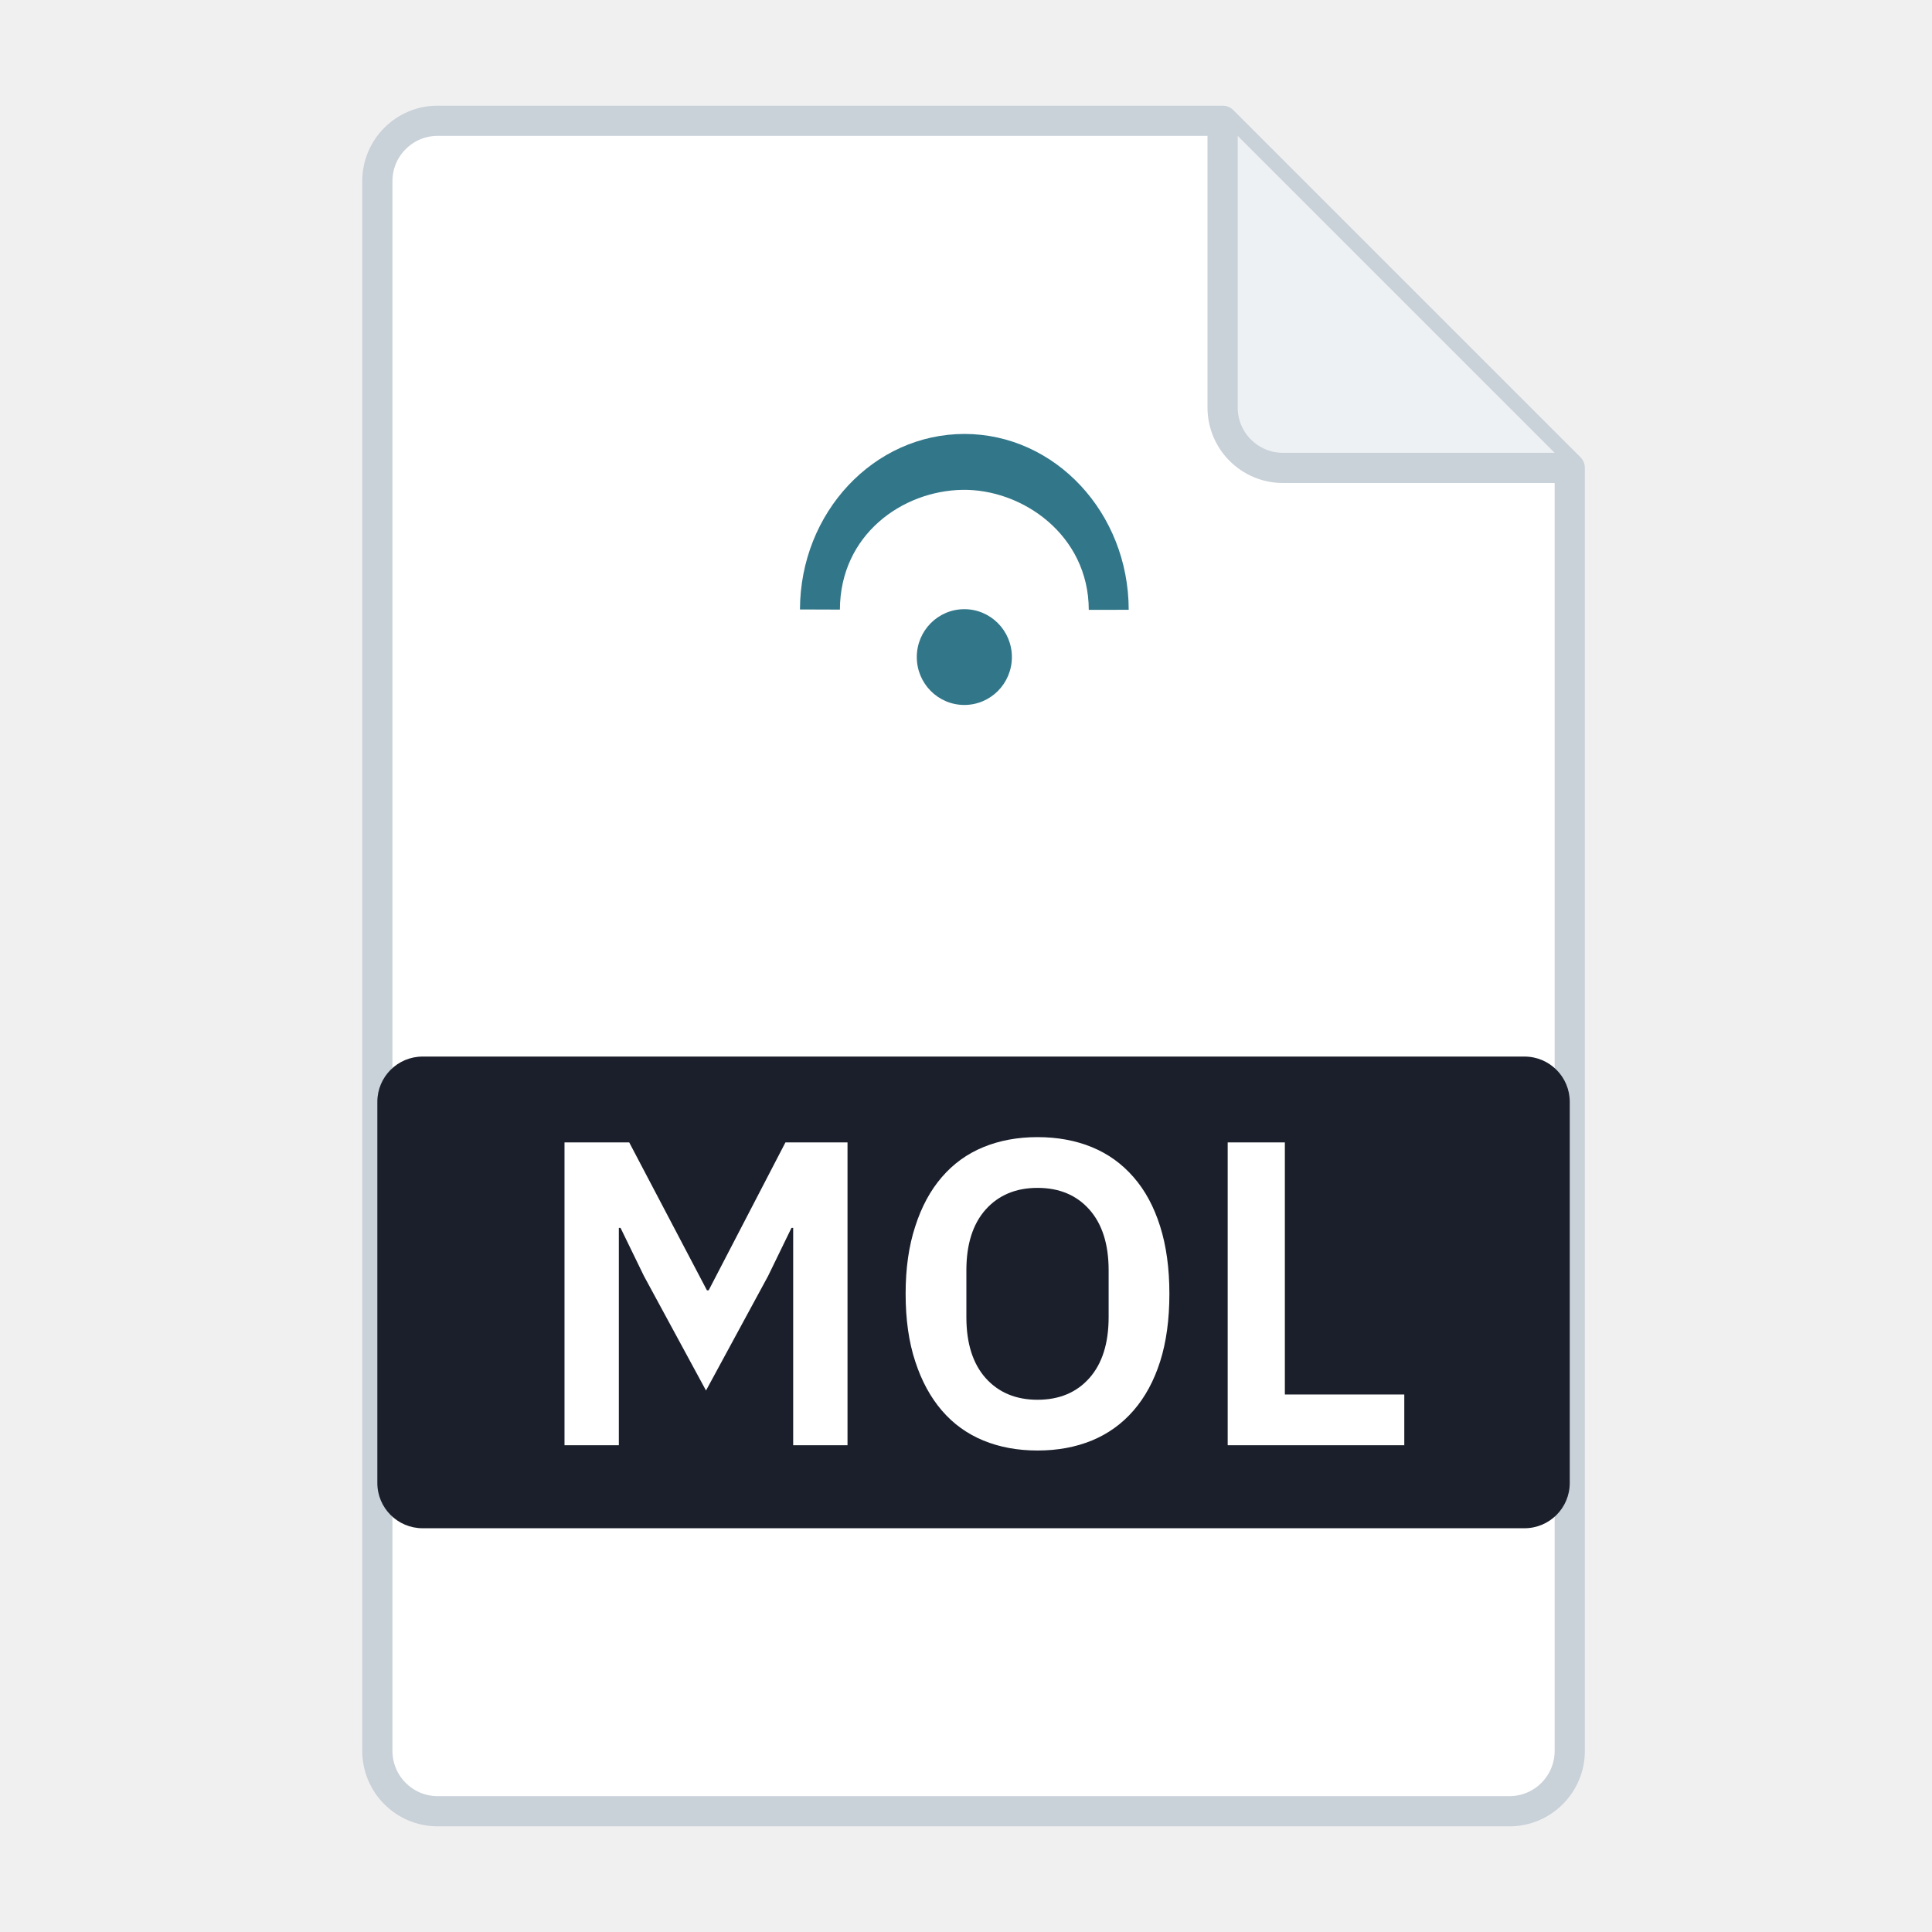
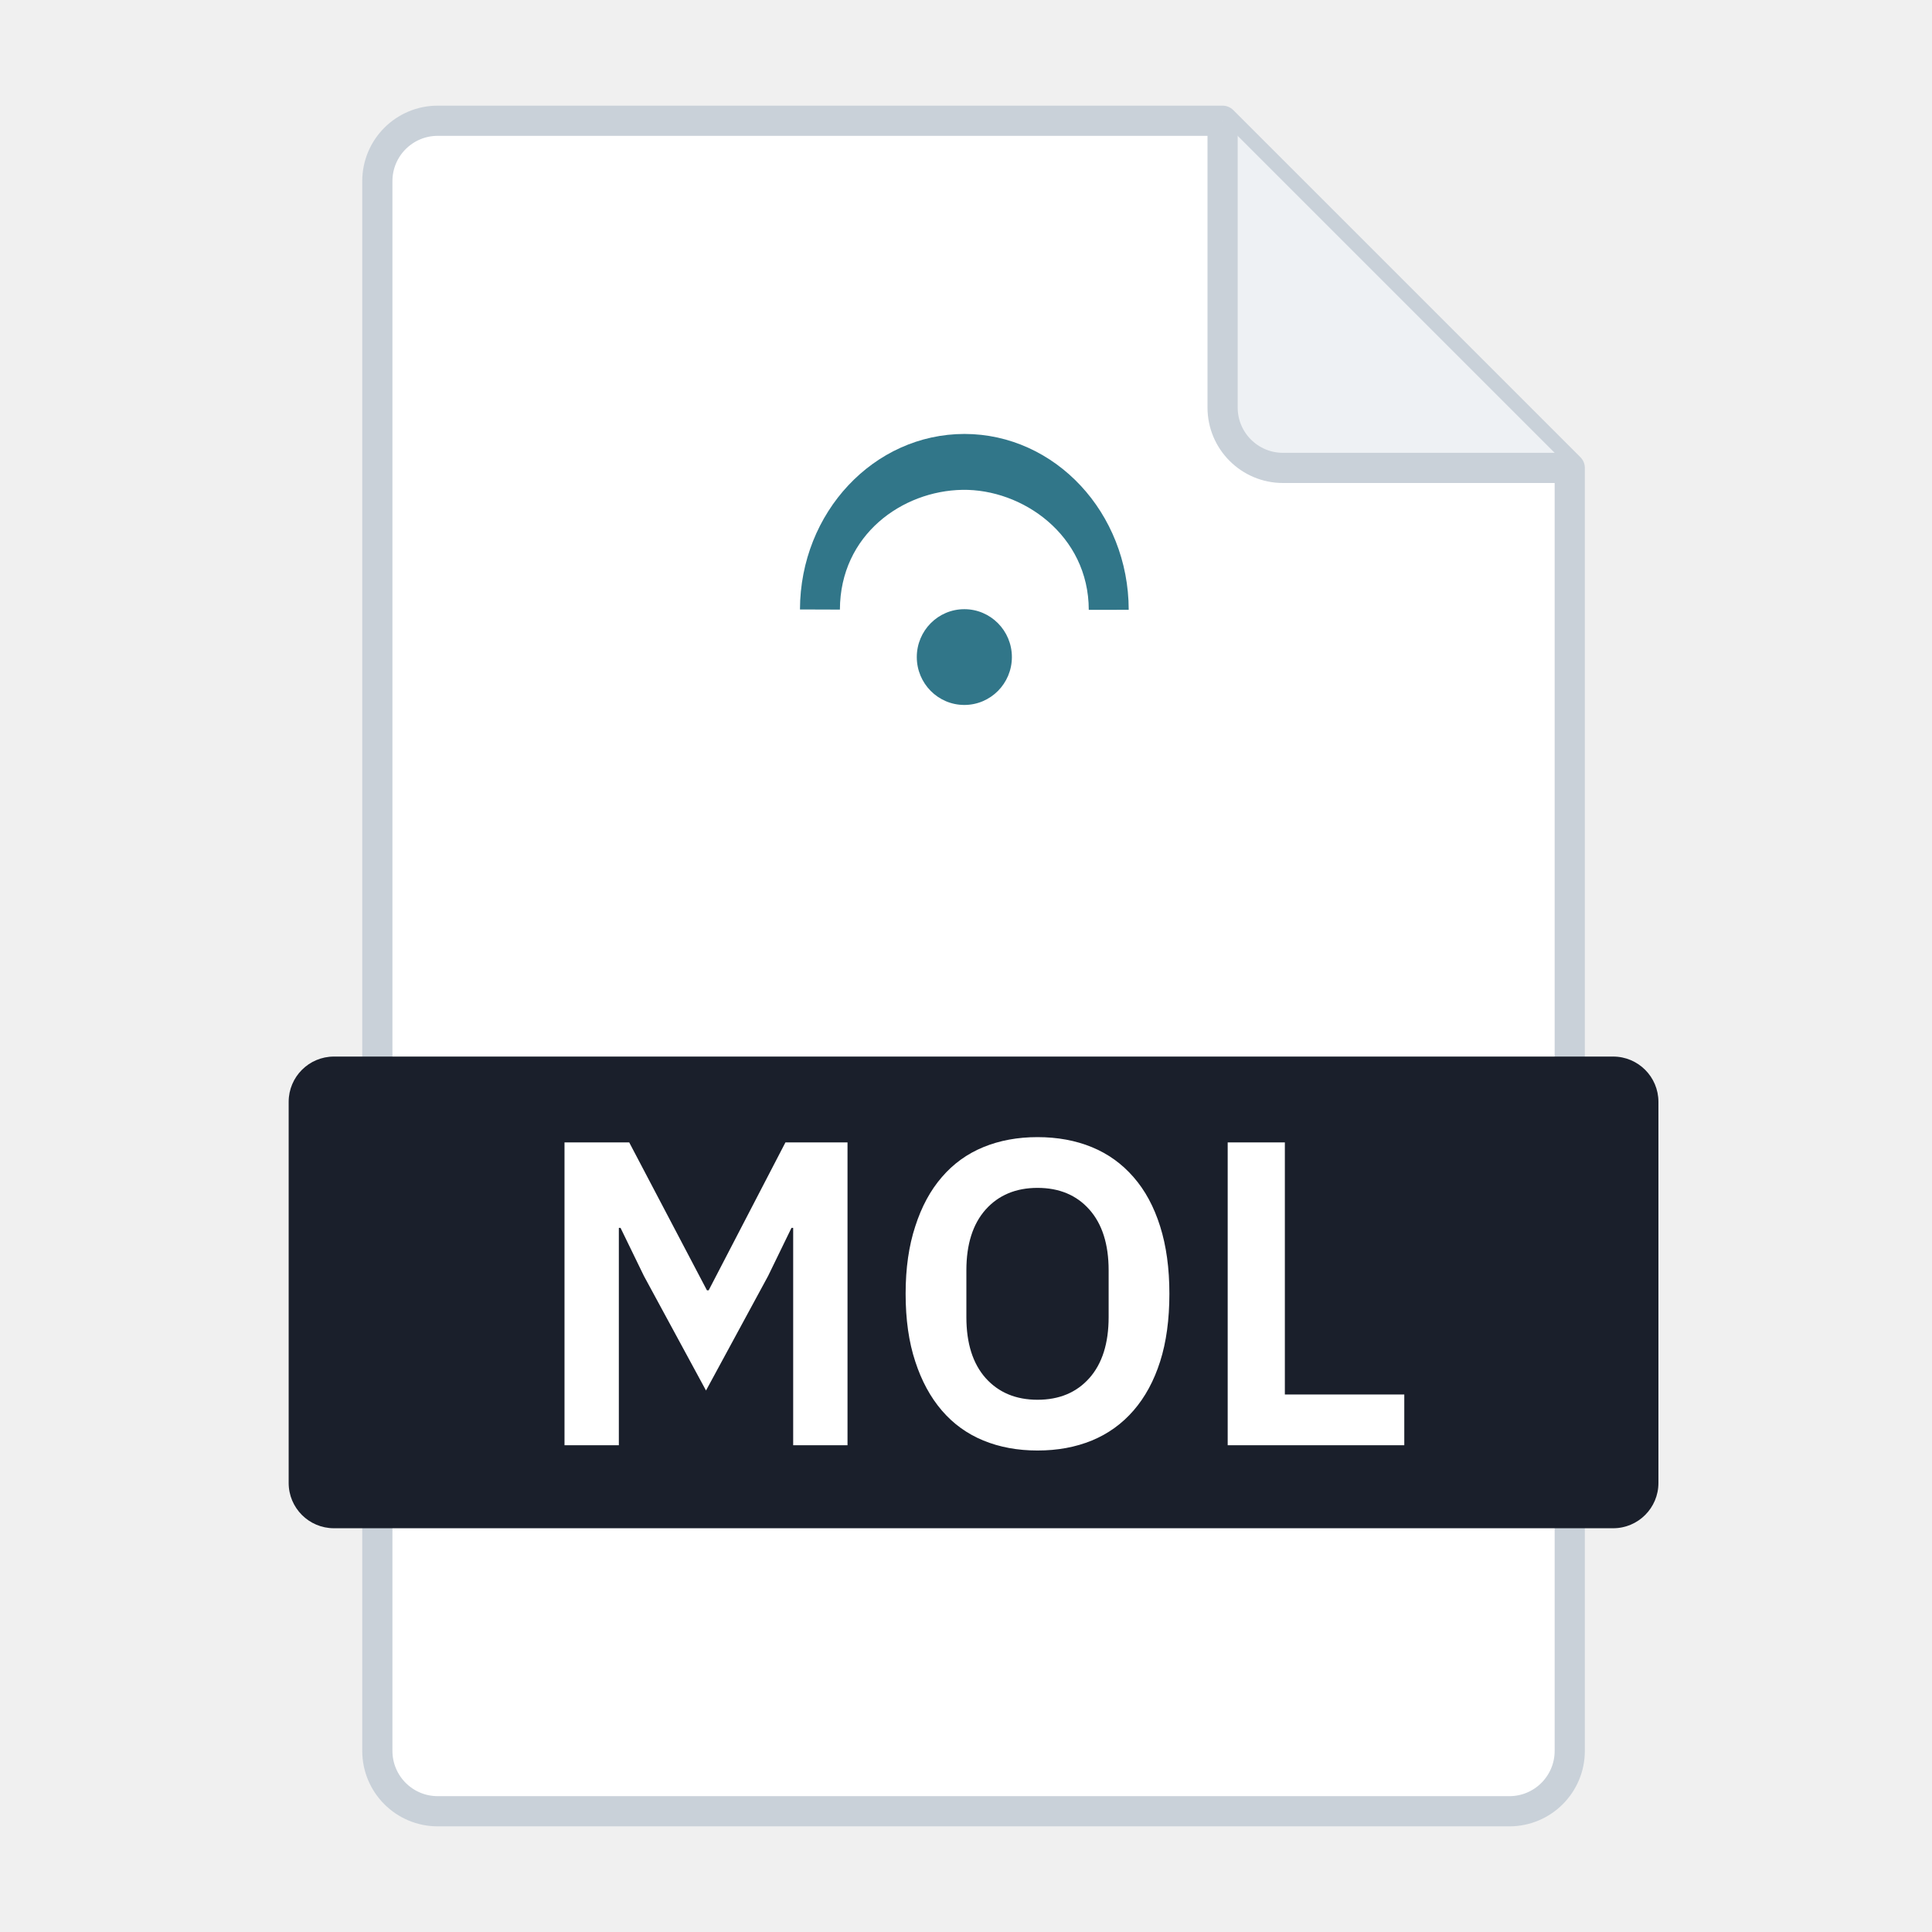
<svg xmlns="http://www.w3.org/2000/svg" viewBox="0 0 1024 1024">
  <path d="M232 64h416l184 184v680a32 32 0 0 1-32 32H232a32 32 0 0 1-32-32V96a32 32 0 0 1 32-32z" fill="#ffffff" stroke="#c9d1d9" stroke-width="16" stroke-linejoin="round" />
  <path d="M648 64v152a32 32 0 0 0 32 32h152" fill="#eef1f4" stroke="#c9d1d9" stroke-width="16" stroke-linejoin="round" />
  <g transform="translate(424 230) scale(0.36)" fill="#317689">
    <path d="M172 328.5c0-38.9 31.3-70.5 70-70.5s70 31.6 70 70.5-31.3 70.5-70 70.5-70-31.6-70-70.5zM0 258.4C.4 115.5 108.8 0 242.3 0 375.7.2 483.8 116 484 258.9l-58.8.1C425 148.6 327.2 80.8 239 82.3 150.8 83.8 59.2 148.2 58.8 258.6z" />
  </g>
-   <rect x="200" y="560" width="632" height="250" rx="24" fill="#1a1f2b" />
+   <rect x="153" y="560" width="726" height="250" rx="24" fill="#1a1f2b" />
  <path d="M420.4 650.8L419.5 650.8L407.1 676.3L374.2 737L341.3 676.3L328.9 650.8L328 650.8L328 766L299.2 766L299.2 605.5L333.5 605.5L374.7 683.9L375.6 683.9L416.3 605.5L449.2 605.5L449.2 766L420.4 766ZM549.9 768.8Q534.1 768.8 521.2 763.5Q508.3 758.2 499.2 747.6Q490.1 737 485.1 721.6Q480 706.2 480 685.7Q480 665.5 485.1 650Q490.1 634.4 499.2 623.9Q508.3 613.3 521.2 608Q534.1 602.7 549.9 602.7Q565.8 602.7 578.7 608Q591.6 613.3 600.8 623.9Q610 634.4 614.9 650Q619.8 665.5 619.8 685.7Q619.8 706.2 614.9 721.6Q610 737 600.8 747.6Q591.6 758.2 578.7 763.5Q565.8 768.8 549.9 768.8ZM549.9 741.9Q567.2 741.9 577.4 730.4Q587.6 718.9 587.6 698.1L587.6 673.3Q587.6 652.6 577.4 641.1Q567.2 629.6 549.9 629.6Q532.7 629.6 522.4 641.1Q512.2 652.6 512.2 673.3L512.2 698.1Q512.2 718.9 522.4 730.4Q532.7 741.9 549.9 741.9ZM650.7 766L650.7 605.5L681 605.5L681 739.1L744.3 739.1L744.3 766Z" fill="#ffffff" />
</svg>
